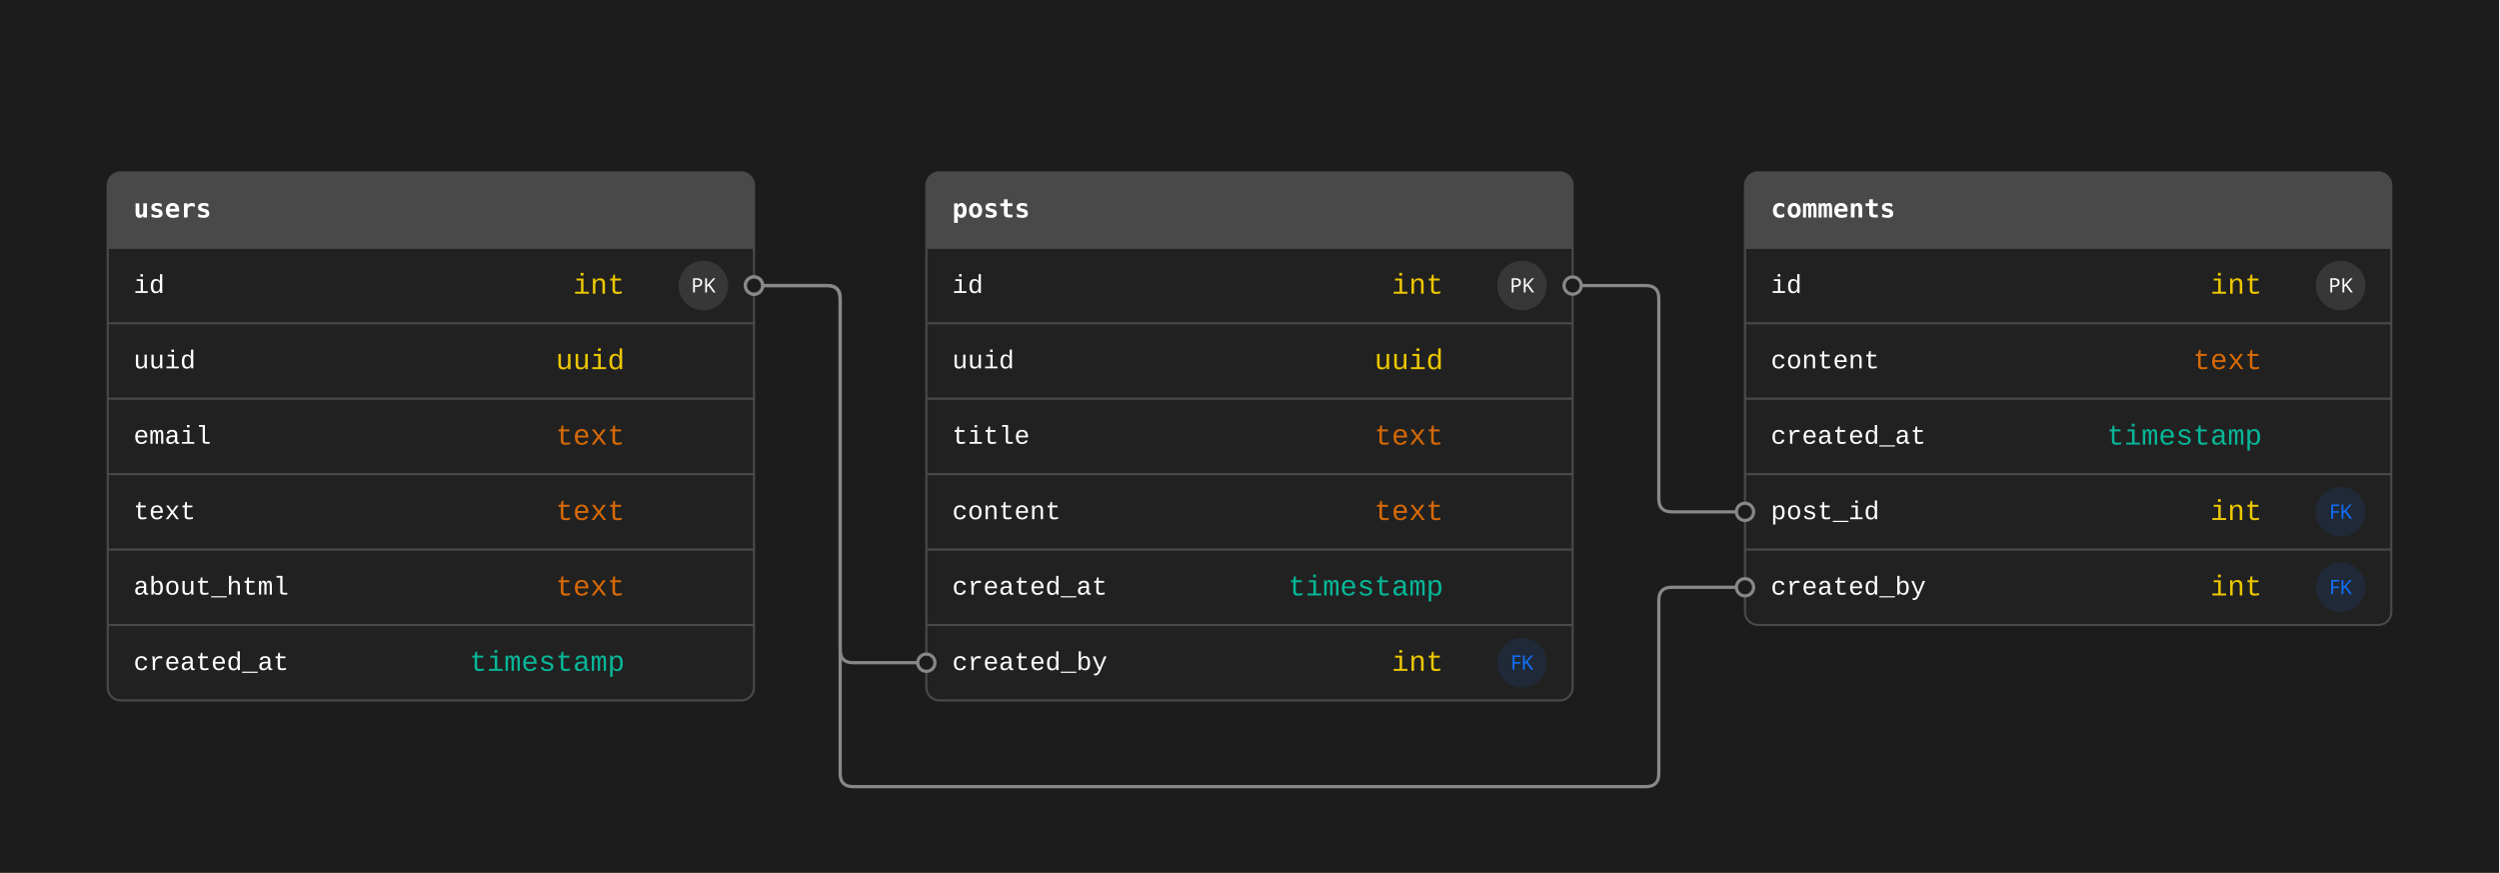
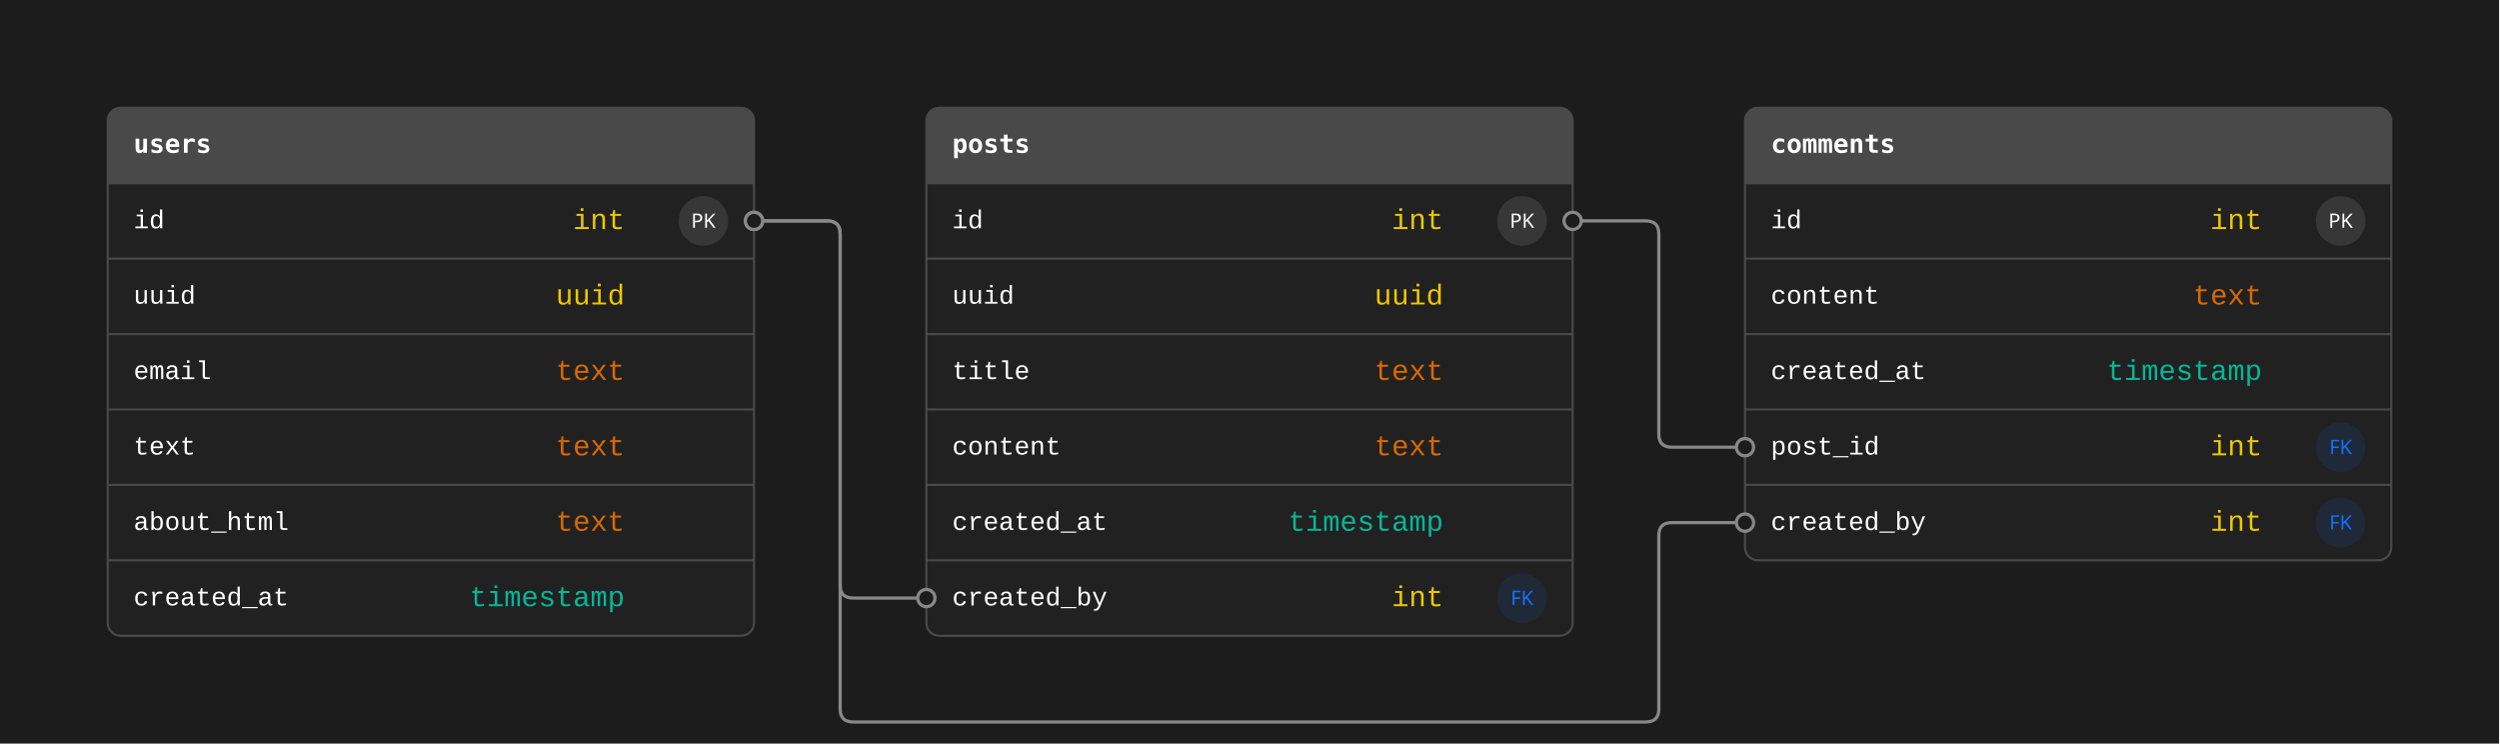
- <svg xmlns="http://www.w3.org/2000/svg" viewBox="0, 0, 1160, 405">
+ <svg xmlns="http://www.w3.org/2000/svg" viewBox="0, 0, 1160, 345">
  <rect fill="#1C1C1C" height="100%" width="100%" />
  <defs>
    <clipPath id="record-clip-path-0">
-       <rect height="245" rx="6" ry="6" width="300" x="50" y="80" />
+       <rect height="245" rx="6" ry="6" width="300" x="50" y="50" />
    </clipPath>
    <clipPath id="record-clip-path-1">
-       <rect height="245" rx="6" ry="6" width="300" x="430" y="80" />
+       <rect height="245" rx="6" ry="6" width="300" x="430" y="50" />
    </clipPath>
    <clipPath id="record-clip-path-2">
-       <rect height="210" rx="6" ry="6" width="300" x="810" y="80" />
+       <rect height="210" rx="6" ry="6" width="300" x="810" y="50" />
    </clipPath>
  </defs>
-   <rect fill="#212121" height="245" rx="6" ry="6" stroke="#494949" width="300" x="50" y="80" />
-   <rect clip-path="url(#record-clip-path-0)" fill="#494949" height="35" width="300" x="50" y="80" />
-   <text dominant-baseline="middle" fill="white" font-family="Monaco,Lucida Console,monospace" font-weight="bold" text-anchor="start" x="62" y="97.5">
+   <rect fill="#212121" height="245" rx="6" ry="6" stroke="#494949" width="300" x="50" y="50" />
+   <rect clip-path="url(#record-clip-path-0)" fill="#494949" height="35" width="300" x="50" y="50" />
+   <text dominant-baseline="middle" fill="white" font-family="Monaco,Lucida Console,monospace" font-weight="bold" text-anchor="start" x="62" y="67.5">
users
</text>
-   <line stroke="#494949" stroke-width="1" x1="50" x2="350" y1="115" y2="115" />
-   <text dominant-baseline="middle" fill="white" font-family="Courier New,monospace" font-weight="lighter" text-anchor="start" x="62" y="132.5">
+   <line stroke="#494949" stroke-width="1" x1="50" x2="350" y1="85" y2="85" />
+   <text dominant-baseline="middle" fill="white" font-family="Courier New,monospace" font-weight="lighter" text-anchor="start" x="62" y="102.5">
id
</text>
-   <text dominant-baseline="middle" fill="#ECC700" font-family="Courier New,monospace" font-size="small" font-weight="lighter" text-anchor="end" x="290" y="132.5">
+   <text dominant-baseline="middle" fill="#ECC700" font-family="Courier New,monospace" font-size="small" font-weight="lighter" text-anchor="end" x="290" y="102.5">
int
</text>
-   <circle cx="326.5" cy="132.5" fill="#373737" r="11.5" />
-   <text dominant-baseline="middle" fill="white" font-family="Trebuchet MS,sans-serif" font-size="xx-small" text-anchor="middle" x="326.5" y="132.5">
+   <circle cx="326.5" cy="102.5" fill="#373737" r="11.5" />
+   <text dominant-baseline="middle" fill="white" font-family="Trebuchet MS,sans-serif" font-size="xx-small" text-anchor="middle" x="326.5" y="102.5">
PK
</text>
-   <line stroke="#494949" stroke-width="1" x1="50" x2="350" y1="150" y2="150" />
-   <text dominant-baseline="middle" fill="white" font-family="Courier New,monospace" font-weight="lighter" text-anchor="start" x="62" y="167.5">
+   <line stroke="#494949" stroke-width="1" x1="50" x2="350" y1="120" y2="120" />
+   <text dominant-baseline="middle" fill="white" font-family="Courier New,monospace" font-weight="lighter" text-anchor="start" x="62" y="137.5">
uuid
</text>
-   <text dominant-baseline="middle" fill="#ECC700" font-family="Courier New,monospace" font-size="small" font-weight="lighter" text-anchor="end" x="290" y="167.5">
+   <text dominant-baseline="middle" fill="#ECC700" font-family="Courier New,monospace" font-size="small" font-weight="lighter" text-anchor="end" x="290" y="137.5">
uuid
</text>
-   <line stroke="#494949" stroke-width="1" x1="50" x2="350" y1="185" y2="185" />
-   <text dominant-baseline="middle" fill="white" font-family="Courier New,monospace" font-weight="lighter" text-anchor="start" x="62" y="202.5">
+   <line stroke="#494949" stroke-width="1" x1="50" x2="350" y1="155" y2="155" />
+   <text dominant-baseline="middle" fill="white" font-family="Courier New,monospace" font-weight="lighter" text-anchor="start" x="62" y="172.5">
email
</text>
-   <text dominant-baseline="middle" fill="#D66905" font-family="Courier New,monospace" font-size="small" font-weight="lighter" text-anchor="end" x="290" y="202.5">
+   <text dominant-baseline="middle" fill="#D66905" font-family="Courier New,monospace" font-size="small" font-weight="lighter" text-anchor="end" x="290" y="172.5">
text
</text>
-   <line stroke="#494949" stroke-width="1" x1="50" x2="350" y1="220" y2="220" />
-   <text dominant-baseline="middle" fill="white" font-family="Courier New,monospace" font-weight="lighter" text-anchor="start" x="62" y="237.5">
+   <line stroke="#494949" stroke-width="1" x1="50" x2="350" y1="190" y2="190" />
+   <text dominant-baseline="middle" fill="white" font-family="Courier New,monospace" font-weight="lighter" text-anchor="start" x="62" y="207.5">
text
</text>
-   <text dominant-baseline="middle" fill="#D66905" font-family="Courier New,monospace" font-size="small" font-weight="lighter" text-anchor="end" x="290" y="237.5">
+   <text dominant-baseline="middle" fill="#D66905" font-family="Courier New,monospace" font-size="small" font-weight="lighter" text-anchor="end" x="290" y="207.5">
text
</text>
-   <line stroke="#494949" stroke-width="1" x1="50" x2="350" y1="255" y2="255" />
-   <text dominant-baseline="middle" fill="white" font-family="Courier New,monospace" font-weight="lighter" text-anchor="start" x="62" y="272.5">
+   <line stroke="#494949" stroke-width="1" x1="50" x2="350" y1="225" y2="225" />
+   <text dominant-baseline="middle" fill="white" font-family="Courier New,monospace" font-weight="lighter" text-anchor="start" x="62" y="242.5">
about_html
</text>
-   <text dominant-baseline="middle" fill="#D66905" font-family="Courier New,monospace" font-size="small" font-weight="lighter" text-anchor="end" x="290" y="272.5">
+   <text dominant-baseline="middle" fill="#D66905" font-family="Courier New,monospace" font-size="small" font-weight="lighter" text-anchor="end" x="290" y="242.5">
text
</text>
-   <line stroke="#494949" stroke-width="1" x1="50" x2="350" y1="290" y2="290" />
-   <text dominant-baseline="middle" fill="white" font-family="Courier New,monospace" font-weight="lighter" text-anchor="start" x="62" y="307.5">
+   <line stroke="#494949" stroke-width="1" x1="50" x2="350" y1="260" y2="260" />
+   <text dominant-baseline="middle" fill="white" font-family="Courier New,monospace" font-weight="lighter" text-anchor="start" x="62" y="277.5">
created_at
</text>
-   <text dominant-baseline="middle" fill="#06B697" font-family="Courier New,monospace" font-size="small" font-weight="lighter" text-anchor="end" x="290" y="307.5">
+   <text dominant-baseline="middle" fill="#06B697" font-family="Courier New,monospace" font-size="small" font-weight="lighter" text-anchor="end" x="290" y="277.5">
timestamp
</text>
-   <rect fill="#212121" height="245" rx="6" ry="6" stroke="#494949" width="300" x="430" y="80" />
-   <rect clip-path="url(#record-clip-path-1)" fill="#494949" height="35" width="300" x="430" y="80" />
-   <text dominant-baseline="middle" fill="white" font-family="Monaco,Lucida Console,monospace" font-weight="bold" text-anchor="start" x="442" y="97.5">
+   <rect fill="#212121" height="245" rx="6" ry="6" stroke="#494949" width="300" x="430" y="50" />
+   <rect clip-path="url(#record-clip-path-1)" fill="#494949" height="35" width="300" x="430" y="50" />
+   <text dominant-baseline="middle" fill="white" font-family="Monaco,Lucida Console,monospace" font-weight="bold" text-anchor="start" x="442" y="67.5">
posts
</text>
-   <line stroke="#494949" stroke-width="1" x1="430" x2="730" y1="115" y2="115" />
-   <text dominant-baseline="middle" fill="white" font-family="Courier New,monospace" font-weight="lighter" text-anchor="start" x="442" y="132.5">
+   <line stroke="#494949" stroke-width="1" x1="430" x2="730" y1="85" y2="85" />
+   <text dominant-baseline="middle" fill="white" font-family="Courier New,monospace" font-weight="lighter" text-anchor="start" x="442" y="102.5">
id
</text>
-   <text dominant-baseline="middle" fill="#ECC700" font-family="Courier New,monospace" font-size="small" font-weight="lighter" text-anchor="end" x="670" y="132.5">
+   <text dominant-baseline="middle" fill="#ECC700" font-family="Courier New,monospace" font-size="small" font-weight="lighter" text-anchor="end" x="670" y="102.5">
int
</text>
-   <circle cx="706.5" cy="132.5" fill="#373737" r="11.5" />
-   <text dominant-baseline="middle" fill="white" font-family="Trebuchet MS,sans-serif" font-size="xx-small" text-anchor="middle" x="706.5" y="132.5">
+   <circle cx="706.5" cy="102.5" fill="#373737" r="11.5" />
+   <text dominant-baseline="middle" fill="white" font-family="Trebuchet MS,sans-serif" font-size="xx-small" text-anchor="middle" x="706.5" y="102.5">
PK
</text>
-   <line stroke="#494949" stroke-width="1" x1="430" x2="730" y1="150" y2="150" />
-   <text dominant-baseline="middle" fill="white" font-family="Courier New,monospace" font-weight="lighter" text-anchor="start" x="442" y="167.5">
+   <line stroke="#494949" stroke-width="1" x1="430" x2="730" y1="120" y2="120" />
+   <text dominant-baseline="middle" fill="white" font-family="Courier New,monospace" font-weight="lighter" text-anchor="start" x="442" y="137.5">
uuid
</text>
-   <text dominant-baseline="middle" fill="#ECC700" font-family="Courier New,monospace" font-size="small" font-weight="lighter" text-anchor="end" x="670" y="167.5">
+   <text dominant-baseline="middle" fill="#ECC700" font-family="Courier New,monospace" font-size="small" font-weight="lighter" text-anchor="end" x="670" y="137.5">
uuid
</text>
-   <line stroke="#494949" stroke-width="1" x1="430" x2="730" y1="185" y2="185" />
-   <text dominant-baseline="middle" fill="white" font-family="Courier New,monospace" font-weight="lighter" text-anchor="start" x="442" y="202.5">
+   <line stroke="#494949" stroke-width="1" x1="430" x2="730" y1="155" y2="155" />
+   <text dominant-baseline="middle" fill="white" font-family="Courier New,monospace" font-weight="lighter" text-anchor="start" x="442" y="172.5">
title
</text>
-   <text dominant-baseline="middle" fill="#D66905" font-family="Courier New,monospace" font-size="small" font-weight="lighter" text-anchor="end" x="670" y="202.5">
+   <text dominant-baseline="middle" fill="#D66905" font-family="Courier New,monospace" font-size="small" font-weight="lighter" text-anchor="end" x="670" y="172.5">
text
</text>
-   <line stroke="#494949" stroke-width="1" x1="430" x2="730" y1="220" y2="220" />
-   <text dominant-baseline="middle" fill="white" font-family="Courier New,monospace" font-weight="lighter" text-anchor="start" x="442" y="237.5">
+   <line stroke="#494949" stroke-width="1" x1="430" x2="730" y1="190" y2="190" />
+   <text dominant-baseline="middle" fill="white" font-family="Courier New,monospace" font-weight="lighter" text-anchor="start" x="442" y="207.5">
content
</text>
-   <text dominant-baseline="middle" fill="#D66905" font-family="Courier New,monospace" font-size="small" font-weight="lighter" text-anchor="end" x="670" y="237.5">
+   <text dominant-baseline="middle" fill="#D66905" font-family="Courier New,monospace" font-size="small" font-weight="lighter" text-anchor="end" x="670" y="207.5">
text
</text>
-   <line stroke="#494949" stroke-width="1" x1="430" x2="730" y1="255" y2="255" />
-   <text dominant-baseline="middle" fill="white" font-family="Courier New,monospace" font-weight="lighter" text-anchor="start" x="442" y="272.5">
+   <line stroke="#494949" stroke-width="1" x1="430" x2="730" y1="225" y2="225" />
+   <text dominant-baseline="middle" fill="white" font-family="Courier New,monospace" font-weight="lighter" text-anchor="start" x="442" y="242.5">
created_at
</text>
-   <text dominant-baseline="middle" fill="#06B697" font-family="Courier New,monospace" font-size="small" font-weight="lighter" text-anchor="end" x="670" y="272.5">
+   <text dominant-baseline="middle" fill="#06B697" font-family="Courier New,monospace" font-size="small" font-weight="lighter" text-anchor="end" x="670" y="242.5">
timestamp
</text>
-   <line stroke="#494949" stroke-width="1" x1="430" x2="730" y1="290" y2="290" />
-   <text dominant-baseline="middle" fill="white" font-family="Courier New,monospace" font-weight="lighter" text-anchor="start" x="442" y="307.5">
+   <line stroke="#494949" stroke-width="1" x1="430" x2="730" y1="260" y2="260" />
+   <text dominant-baseline="middle" fill="white" font-family="Courier New,monospace" font-weight="lighter" text-anchor="start" x="442" y="277.5">
created_by
</text>
-   <text dominant-baseline="middle" fill="#ECC700" font-family="Courier New,monospace" font-size="small" font-weight="lighter" text-anchor="end" x="670" y="307.5">
+   <text dominant-baseline="middle" fill="#ECC700" font-family="Courier New,monospace" font-size="small" font-weight="lighter" text-anchor="end" x="670" y="277.5">
int
</text>
-   <circle cx="706.5" cy="307.5" fill="#202937" r="11.5" />
-   <text dominant-baseline="middle" fill="#1170FB" font-family="Trebuchet MS,sans-serif" font-size="xx-small" text-anchor="middle" x="706.5" y="307.5">
+   <circle cx="706.5" cy="277.5" fill="#202937" r="11.5" />
+   <text dominant-baseline="middle" fill="#1170FB" font-family="Trebuchet MS,sans-serif" font-size="xx-small" text-anchor="middle" x="706.5" y="277.5">
FK
</text>
-   <rect fill="#212121" height="210" rx="6" ry="6" stroke="#494949" width="300" x="810" y="80" />
-   <rect clip-path="url(#record-clip-path-2)" fill="#494949" height="35" width="300" x="810" y="80" />
-   <text dominant-baseline="middle" fill="white" font-family="Monaco,Lucida Console,monospace" font-weight="bold" text-anchor="start" x="822" y="97.5">
+   <rect fill="#212121" height="210" rx="6" ry="6" stroke="#494949" width="300" x="810" y="50" />
+   <rect clip-path="url(#record-clip-path-2)" fill="#494949" height="35" width="300" x="810" y="50" />
+   <text dominant-baseline="middle" fill="white" font-family="Monaco,Lucida Console,monospace" font-weight="bold" text-anchor="start" x="822" y="67.5">
comments
</text>
-   <line stroke="#494949" stroke-width="1" x1="810" x2="1110" y1="115" y2="115" />
-   <text dominant-baseline="middle" fill="white" font-family="Courier New,monospace" font-weight="lighter" text-anchor="start" x="822" y="132.5">
+   <line stroke="#494949" stroke-width="1" x1="810" x2="1110" y1="85" y2="85" />
+   <text dominant-baseline="middle" fill="white" font-family="Courier New,monospace" font-weight="lighter" text-anchor="start" x="822" y="102.5">
id
</text>
-   <text dominant-baseline="middle" fill="#ECC700" font-family="Courier New,monospace" font-size="small" font-weight="lighter" text-anchor="end" x="1050" y="132.5">
+   <text dominant-baseline="middle" fill="#ECC700" font-family="Courier New,monospace" font-size="small" font-weight="lighter" text-anchor="end" x="1050" y="102.5">
int
</text>
-   <circle cx="1086.5" cy="132.5" fill="#373737" r="11.5" />
-   <text dominant-baseline="middle" fill="white" font-family="Trebuchet MS,sans-serif" font-size="xx-small" text-anchor="middle" x="1086.5" y="132.5">
+   <circle cx="1086.5" cy="102.5" fill="#373737" r="11.5" />
+   <text dominant-baseline="middle" fill="white" font-family="Trebuchet MS,sans-serif" font-size="xx-small" text-anchor="middle" x="1086.5" y="102.5">
PK
</text>
-   <line stroke="#494949" stroke-width="1" x1="810" x2="1110" y1="150" y2="150" />
-   <text dominant-baseline="middle" fill="white" font-family="Courier New,monospace" font-weight="lighter" text-anchor="start" x="822" y="167.5">
+   <line stroke="#494949" stroke-width="1" x1="810" x2="1110" y1="120" y2="120" />
+   <text dominant-baseline="middle" fill="white" font-family="Courier New,monospace" font-weight="lighter" text-anchor="start" x="822" y="137.5">
content
</text>
-   <text dominant-baseline="middle" fill="#D66905" font-family="Courier New,monospace" font-size="small" font-weight="lighter" text-anchor="end" x="1050" y="167.5">
+   <text dominant-baseline="middle" fill="#D66905" font-family="Courier New,monospace" font-size="small" font-weight="lighter" text-anchor="end" x="1050" y="137.5">
text
</text>
-   <line stroke="#494949" stroke-width="1" x1="810" x2="1110" y1="185" y2="185" />
-   <text dominant-baseline="middle" fill="white" font-family="Courier New,monospace" font-weight="lighter" text-anchor="start" x="822" y="202.5">
+   <line stroke="#494949" stroke-width="1" x1="810" x2="1110" y1="155" y2="155" />
+   <text dominant-baseline="middle" fill="white" font-family="Courier New,monospace" font-weight="lighter" text-anchor="start" x="822" y="172.5">
created_at
</text>
-   <text dominant-baseline="middle" fill="#06B697" font-family="Courier New,monospace" font-size="small" font-weight="lighter" text-anchor="end" x="1050" y="202.5">
+   <text dominant-baseline="middle" fill="#06B697" font-family="Courier New,monospace" font-size="small" font-weight="lighter" text-anchor="end" x="1050" y="172.5">
timestamp
</text>
-   <line stroke="#494949" stroke-width="1" x1="810" x2="1110" y1="220" y2="220" />
-   <text dominant-baseline="middle" fill="white" font-family="Courier New,monospace" font-weight="lighter" text-anchor="start" x="822" y="237.5">
+   <line stroke="#494949" stroke-width="1" x1="810" x2="1110" y1="190" y2="190" />
+   <text dominant-baseline="middle" fill="white" font-family="Courier New,monospace" font-weight="lighter" text-anchor="start" x="822" y="207.5">
post_id
</text>
-   <text dominant-baseline="middle" fill="#ECC700" font-family="Courier New,monospace" font-size="small" font-weight="lighter" text-anchor="end" x="1050" y="237.5">
+   <text dominant-baseline="middle" fill="#ECC700" font-family="Courier New,monospace" font-size="small" font-weight="lighter" text-anchor="end" x="1050" y="207.5">
int
</text>
-   <circle cx="1086.5" cy="237.5" fill="#202937" r="11.5" />
-   <text dominant-baseline="middle" fill="#1170FB" font-family="Trebuchet MS,sans-serif" font-size="xx-small" text-anchor="middle" x="1086.5" y="237.5">
+   <circle cx="1086.5" cy="207.5" fill="#202937" r="11.5" />
+   <text dominant-baseline="middle" fill="#1170FB" font-family="Trebuchet MS,sans-serif" font-size="xx-small" text-anchor="middle" x="1086.5" y="207.5">
FK
</text>
-   <line stroke="#494949" stroke-width="1" x1="810" x2="1110" y1="255" y2="255" />
-   <text dominant-baseline="middle" fill="white" font-family="Courier New,monospace" font-weight="lighter" text-anchor="start" x="822" y="272.5">
+   <line stroke="#494949" stroke-width="1" x1="810" x2="1110" y1="225" y2="225" />
+   <text dominant-baseline="middle" fill="white" font-family="Courier New,monospace" font-weight="lighter" text-anchor="start" x="822" y="242.5">
created_by
</text>
-   <text dominant-baseline="middle" fill="#ECC700" font-family="Courier New,monospace" font-size="small" font-weight="lighter" text-anchor="end" x="1050" y="272.5">
+   <text dominant-baseline="middle" fill="#ECC700" font-family="Courier New,monospace" font-size="small" font-weight="lighter" text-anchor="end" x="1050" y="242.5">
int
</text>
-   <circle cx="1086.5" cy="272.5" fill="#202937" r="11.5" />
-   <text dominant-baseline="middle" fill="#1170FB" font-family="Trebuchet MS,sans-serif" font-size="xx-small" text-anchor="middle" x="1086.5" y="272.5">
+   <circle cx="1086.5" cy="242.5" fill="#202937" r="11.5" />
+   <text dominant-baseline="middle" fill="#1170FB" font-family="Trebuchet MS,sans-serif" font-size="xx-small" text-anchor="middle" x="1086.5" y="242.5">
FK
</text>
-   <path d="M430 307.5 L396 307.5 Q390 307.5 390 301.5 L390 138.5 Q390 132.5 384 132.5 L350 132.5" fill="transparent" stroke="#888888" stroke-width="1.5" />
-   <circle cx="430" cy="307.5" fill="#1C1C1C" r="4" stroke="#888888" stroke-width="1.5" />
-   <circle cx="350" cy="132.5" fill="#1C1C1C" r="4" stroke="#888888" stroke-width="1.5" />
-   <path d="M810 237.5 L776 237.5 Q770 237.5 770 231.5 L770 138.5 Q770 132.5 764 132.5 L730 132.5" fill="transparent" stroke="#888888" stroke-width="1.5" />
-   <circle cx="810" cy="237.5" fill="#1C1C1C" r="4" stroke="#888888" stroke-width="1.5" />
-   <circle cx="730" cy="132.5" fill="#1C1C1C" r="4" stroke="#888888" stroke-width="1.5" />
-   <path d="M810 272.5 L776 272.5 Q770 272.5 770 278.5 L770 307.5 L770 330 L770 359 Q770 365 764 365 L580 365 L396 365 Q390 365 390 359 L390 307.5 L390 138.5 Q390 132.5 384 132.5 L350 132.5" fill="transparent" stroke="#888888" stroke-width="1.5" />
-   <circle cx="810" cy="272.5" fill="#1C1C1C" r="4" stroke="#888888" stroke-width="1.5" />
-   <circle cx="350" cy="132.5" fill="#1C1C1C" r="4" stroke="#888888" stroke-width="1.5" />
+   <path d="M430 277.5 L396 277.5 Q390 277.5 390 271.5 L390 108.5 Q390 102.5 384 102.5 L350 102.5" fill="transparent" stroke="#888888" stroke-width="1.5" />
+   <circle cx="430" cy="277.5" fill="#1C1C1C" r="4" stroke="#888888" stroke-width="1.5" />
+   <circle cx="350" cy="102.5" fill="#1C1C1C" r="4" stroke="#888888" stroke-width="1.5" />
+   <path d="M810 207.5 L776 207.5 Q770 207.5 770 201.5 L770 108.5 Q770 102.5 764 102.5 L730 102.5" fill="transparent" stroke="#888888" stroke-width="1.5" />
+   <circle cx="810" cy="207.5" fill="#1C1C1C" r="4" stroke="#888888" stroke-width="1.5" />
+   <circle cx="730" cy="102.5" fill="#1C1C1C" r="4" stroke="#888888" stroke-width="1.5" />
+   <path d="M810 242.5 L776 242.5 Q770 242.5 770 248.5 L770 277.5 L770 300 L770 329 Q770 335 764 335 L580 335 L396 335 Q390 335 390 329 L390 277.5 L390 108.5 Q390 102.5 384 102.5 L350 102.5" fill="transparent" stroke="#888888" stroke-width="1.5" />
+   <circle cx="810" cy="242.5" fill="#1C1C1C" r="4" stroke="#888888" stroke-width="1.5" />
+   <circle cx="350" cy="102.5" fill="#1C1C1C" r="4" stroke="#888888" stroke-width="1.5" />
</svg>
